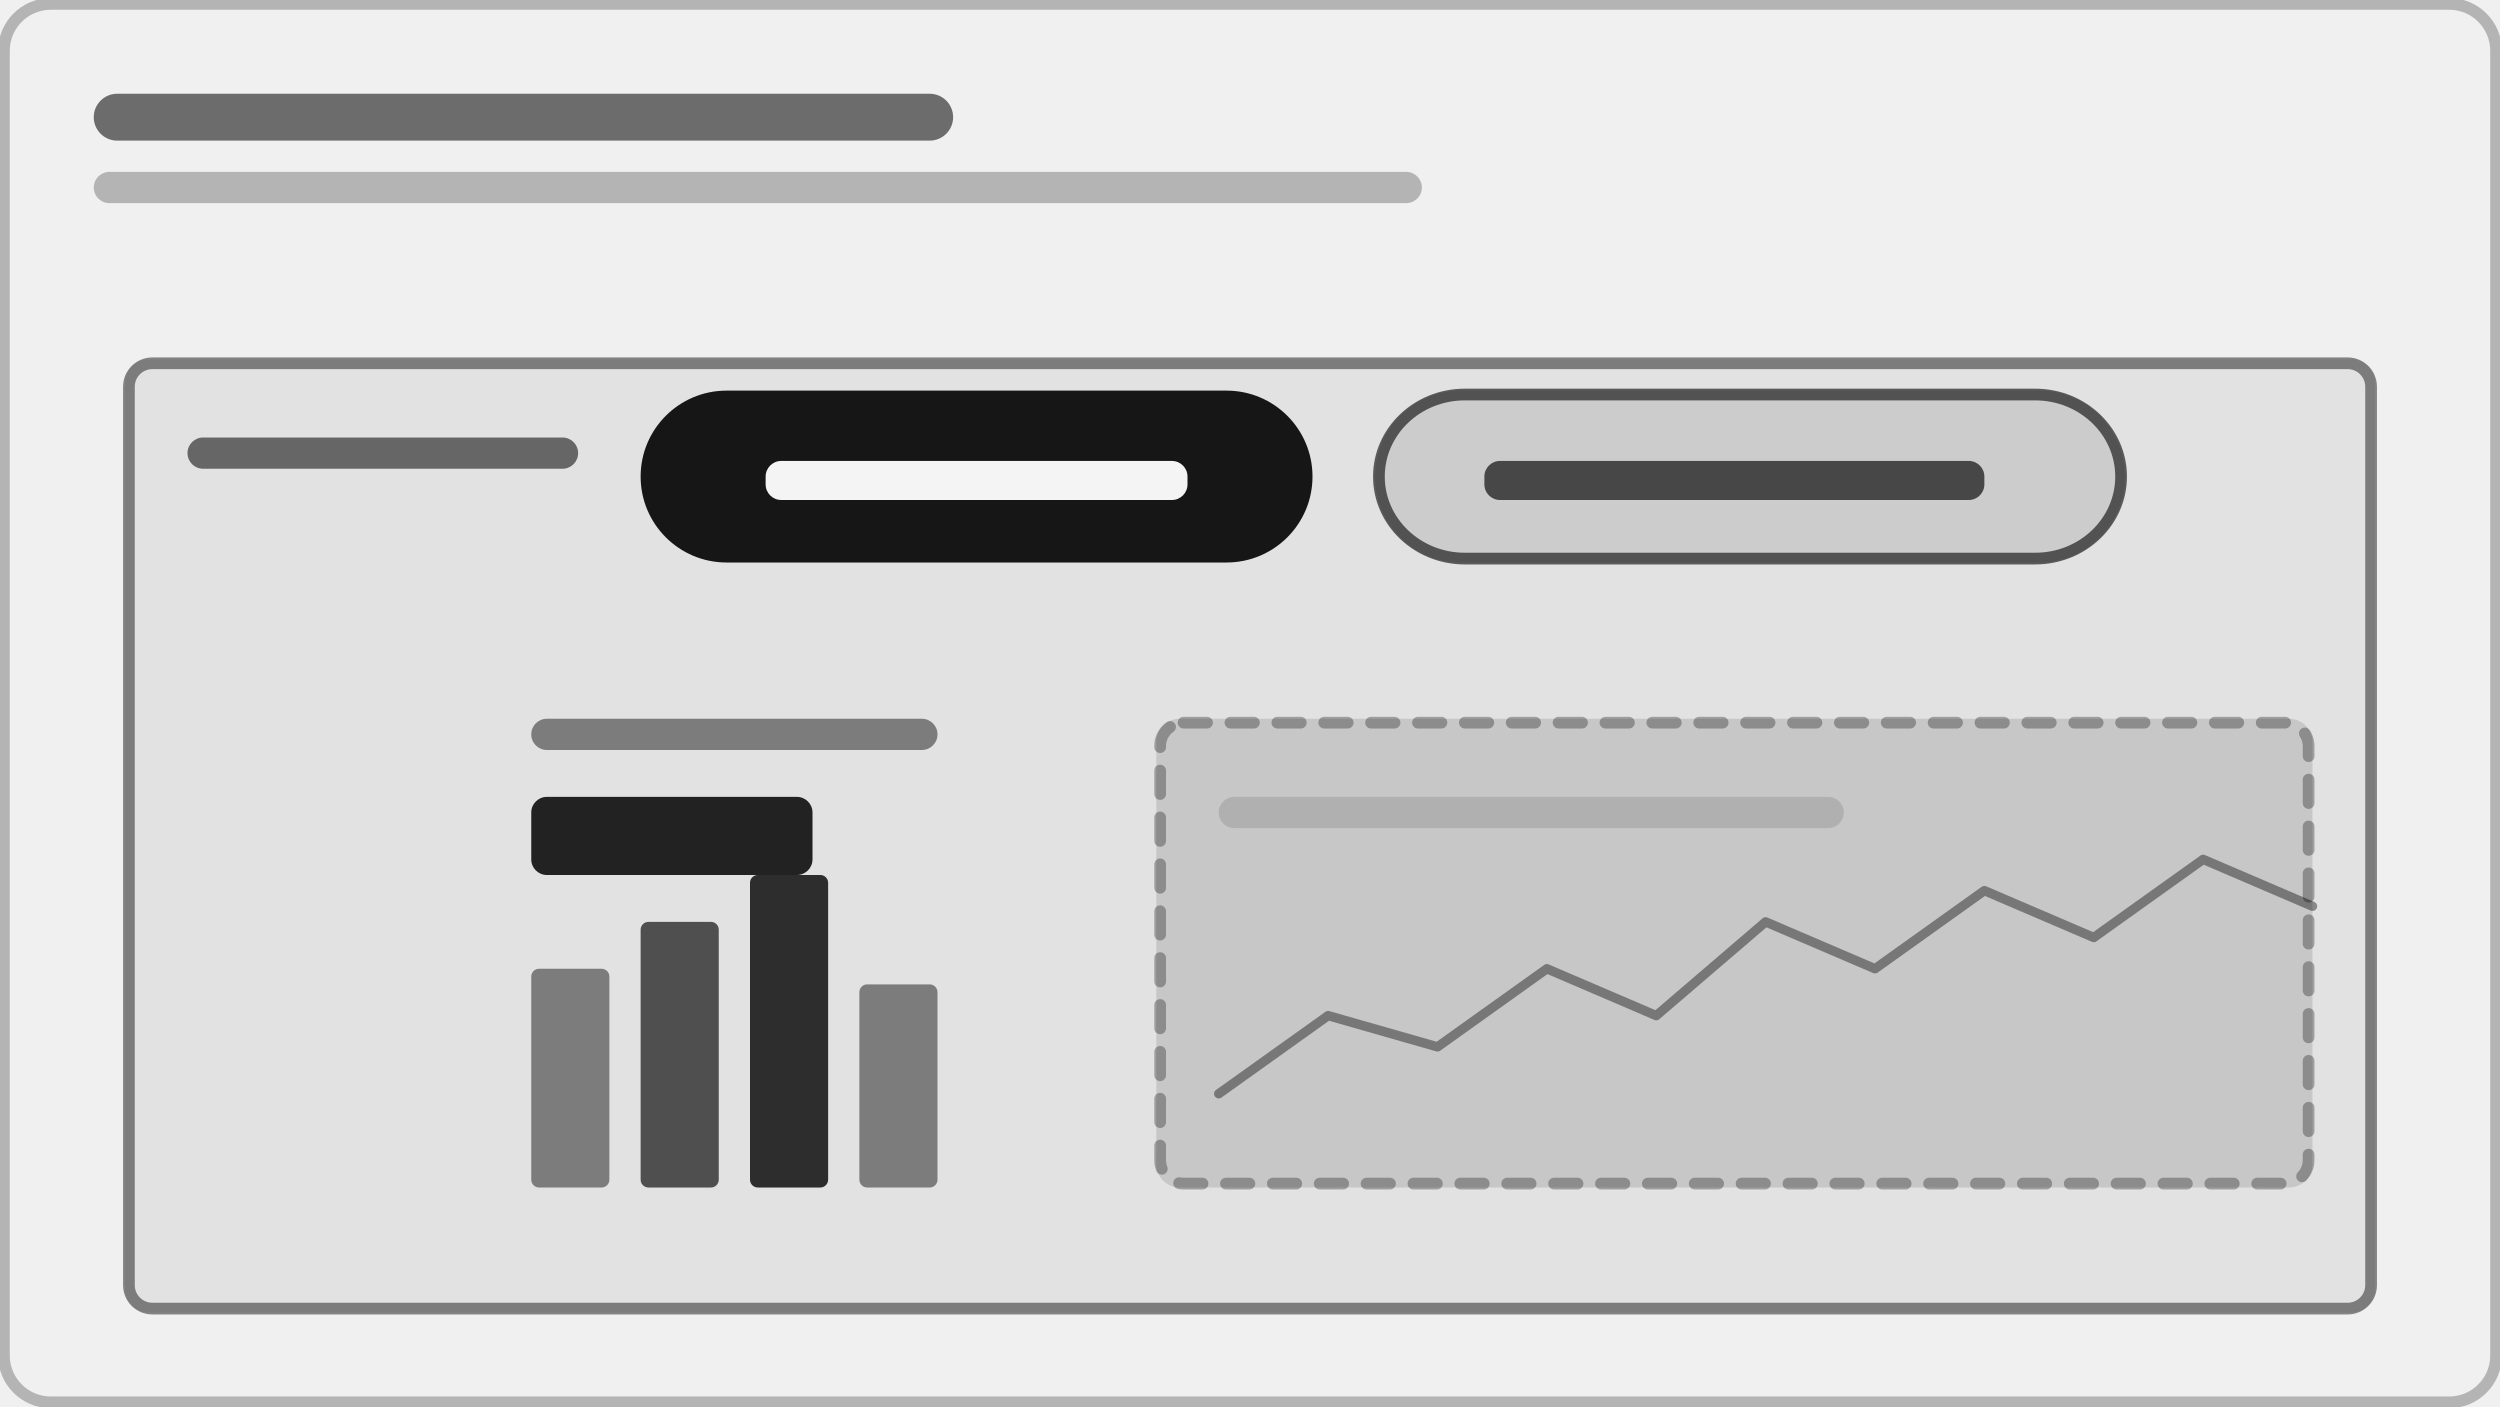
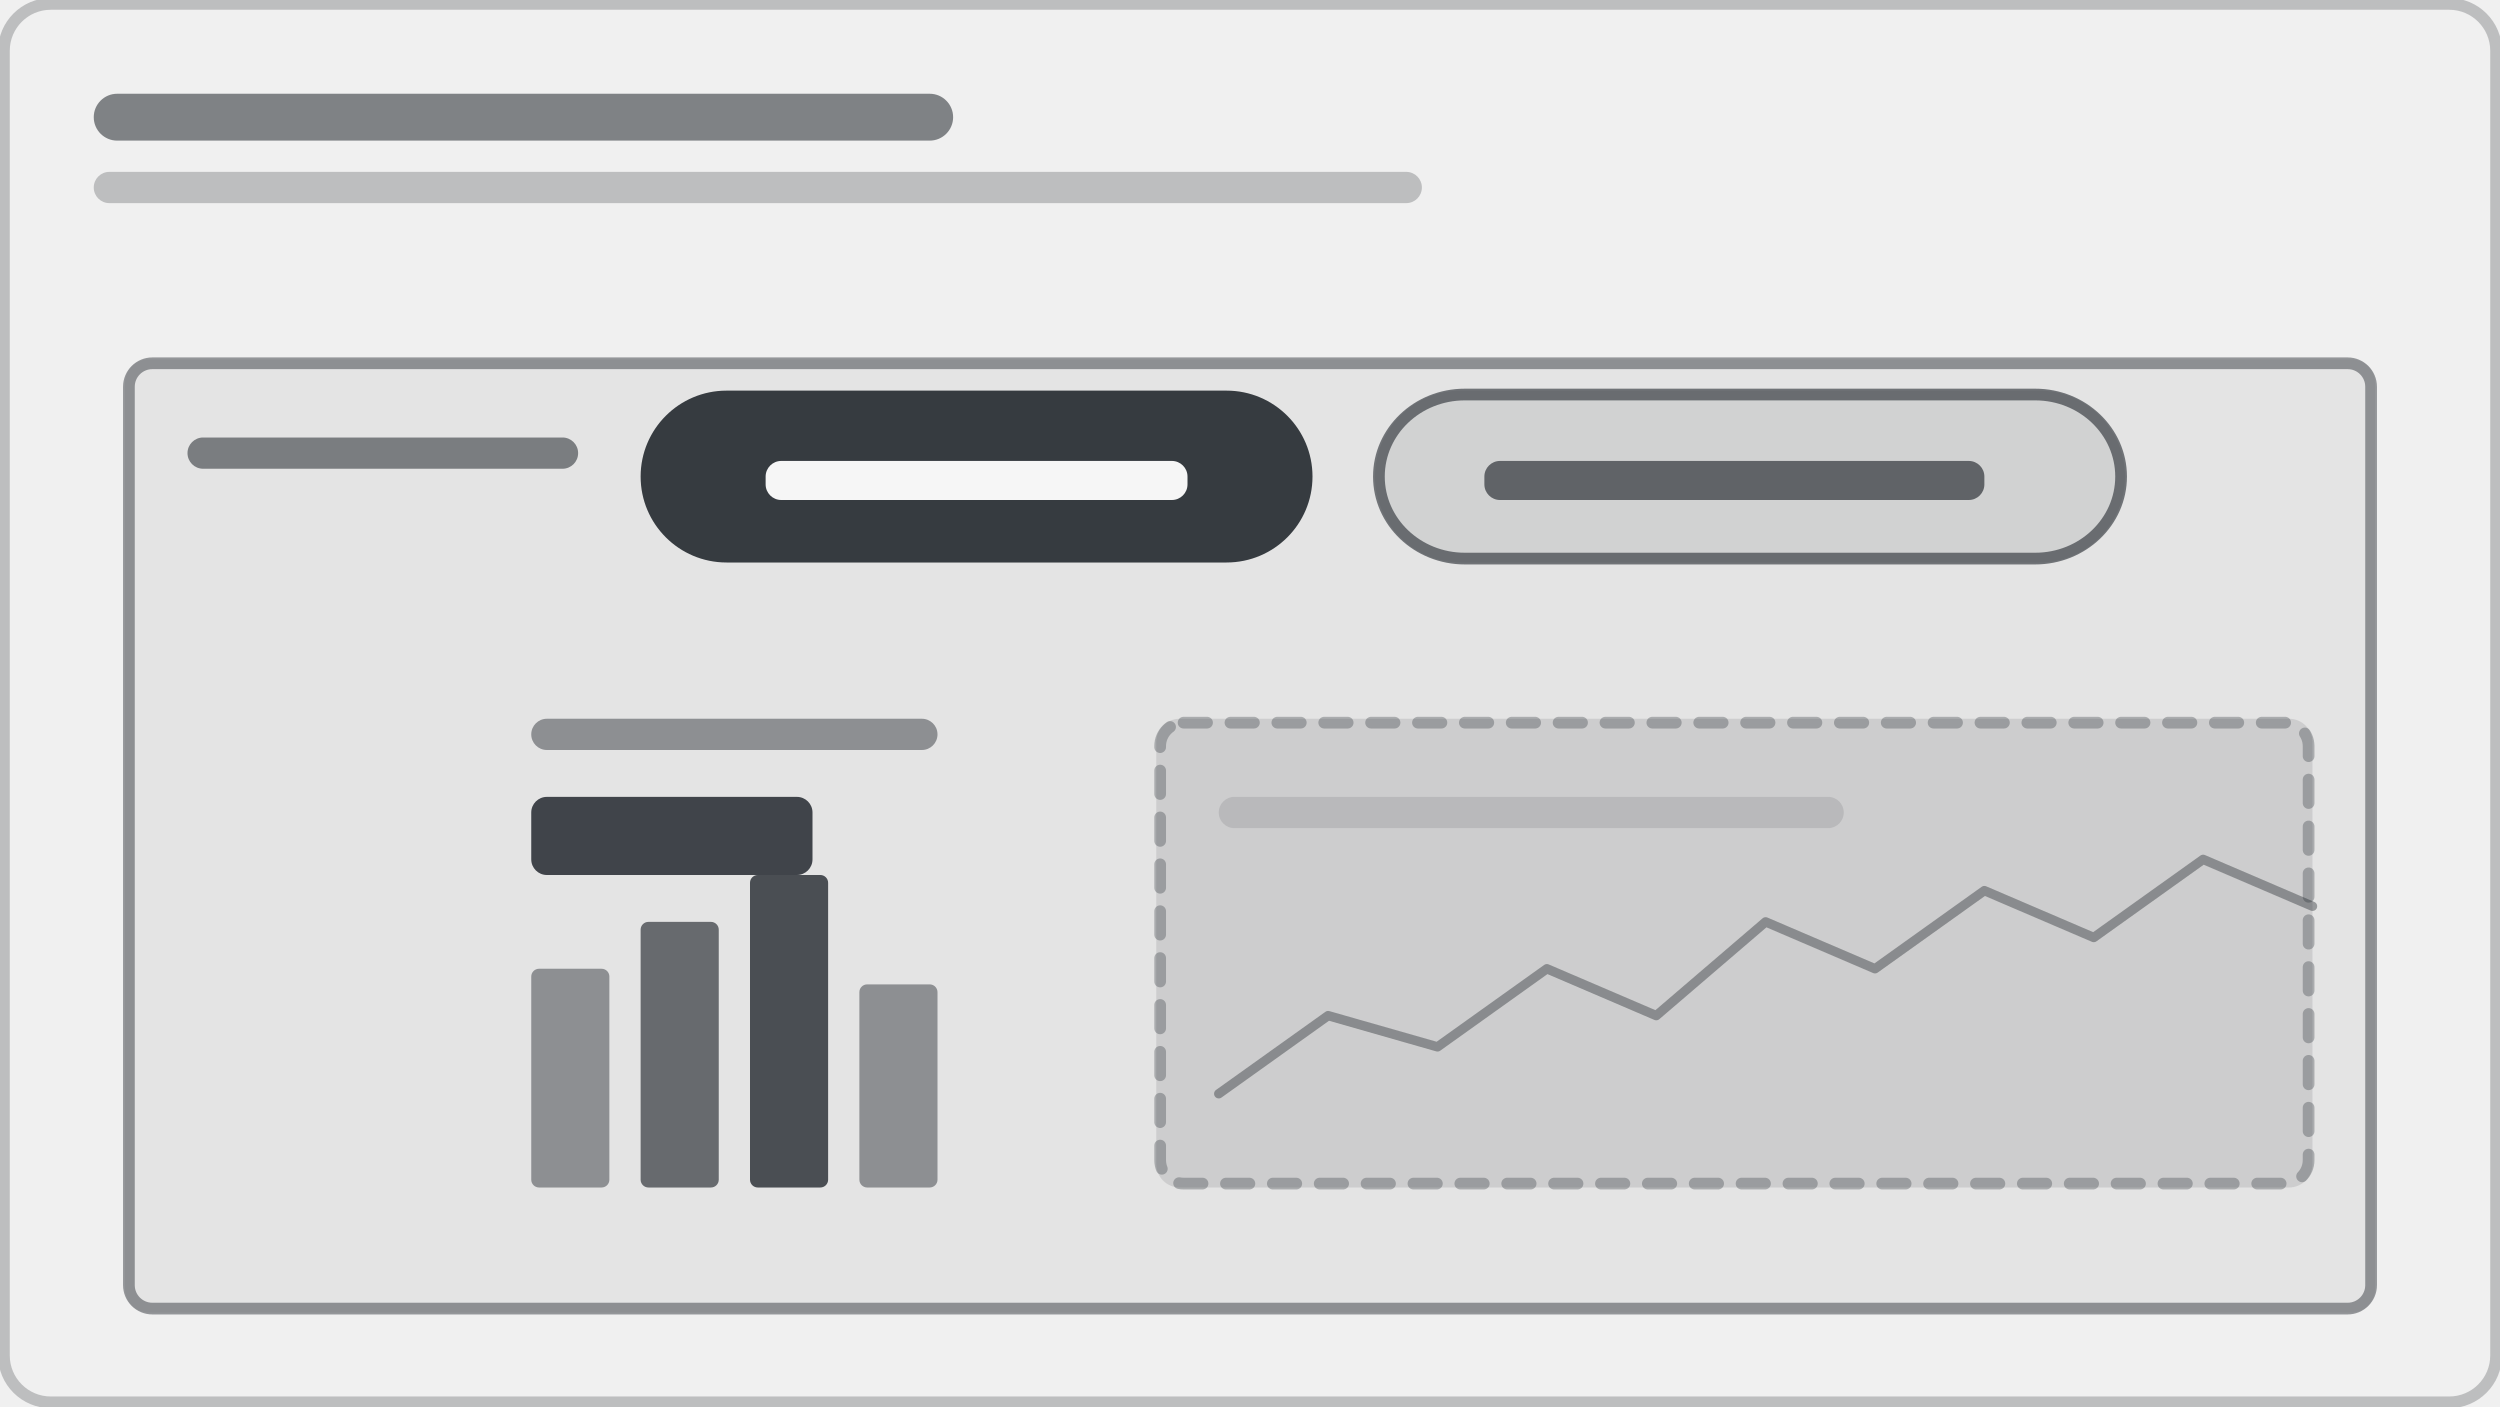
<svg xmlns="http://www.w3.org/2000/svg" viewBox="0 0 320 180" width="320" height="180" fill="none" stroke="currentColor" stroke-width="1.5" stroke-linecap="round" stroke-linejoin="round">
+   <style id="preview-theme">
+   svg { color: #24292f; background: #ffffff; }
+   @media (prefers-color-scheme: dark) {
+     svg { color: #e6edf3; background: #0d1117; }
+   }
+ </style>
  <rect x="0.5" y="0.5" width="319" height="179" rx="6" stroke-opacity="0.25" />
  <g fill="currentColor" stroke="none" fill-opacity="0.55">
    <rect x="12" y="12" width="110" height="6" rx="3" />
    <rect x="12" y="22" width="170" height="4" rx="2" fill-opacity="0.25" />
  </g>
  <g font-family="system-ui,Segoe UI,Arial" fill="currentColor" stroke="none">
    <rect x="16" y="46" width="288" height="122" rx="3" fill-opacity="0.06" />
    <rect x="16.5" y="46.5" width="287" height="121" rx="3" fill="none" stroke="currentColor" stroke-opacity="0.45" />
    <rect x="24" y="56" width="50" height="4" rx="2" fill-opacity="0.55" />
    <rect x="82" y="50" width="86" height="22" rx="11" fill-opacity="0.9" />
    <rect x="98" y="59" width="54" height="5" rx="2" fill="#fff" fill-opacity="0.95" />
    <rect x="176" y="50" width="96" height="22" rx="11" fill-opacity="0.1" />
    <rect x="176.5" y="50.5" width="95" height="21" rx="11" fill="none" stroke="currentColor" stroke-opacity="0.6" />
    <rect x="190" y="59" width="64" height="5" rx="2" fill-opacity="0.65" />
    <g stroke-opacity="0.55" stroke-dasharray="3 3" stroke-width="1.3" fill="none">
      <path d="M125 76 C 125 94, 90 94, 90 110" />
    </g>
    <g transform="translate(36,88)" stroke-opacity="0.7" stroke-width="1.3" fill="none">
      <path d="M0 0 h22 v14 l-11 -6 l-11 6 z" />
    </g>
    <g fill-opacity="0.45">
      <rect x="68" y="92" width="52" height="4" rx="2" />
      <rect x="68" y="102" width="36" height="10" rx="2" fill-opacity="0.85" />
      <rect x="68" y="124" width="10" height="28" rx="1" />
      <rect x="82" y="118" width="10" height="34" rx="1" fill-opacity="0.65" />
      <rect x="96" y="112" width="10" height="40" rx="1" fill-opacity="0.8" />
      <rect x="110" y="126" width="10" height="26" rx="1" />
    </g>
    <g fill-opacity="0.12">
      <rect x="148" y="92" width="148" height="60" rx="3" />
      <rect x="156" y="102" width="80" height="4" rx="2" />
      <polyline points="156,140 170,130 184,134 198,124 212,130 226,118 240,124 254,114 268,120 282,110 296,116" fill="none" stroke="currentColor" stroke-opacity="0.4" stroke-width="1.2" />
    </g>
    <rect x="148.5" y="92.5" width="147" height="59" rx="3" stroke="currentColor" stroke-opacity="0.3" stroke-dasharray="3 3" fill="none" />
  </g>
</svg>
